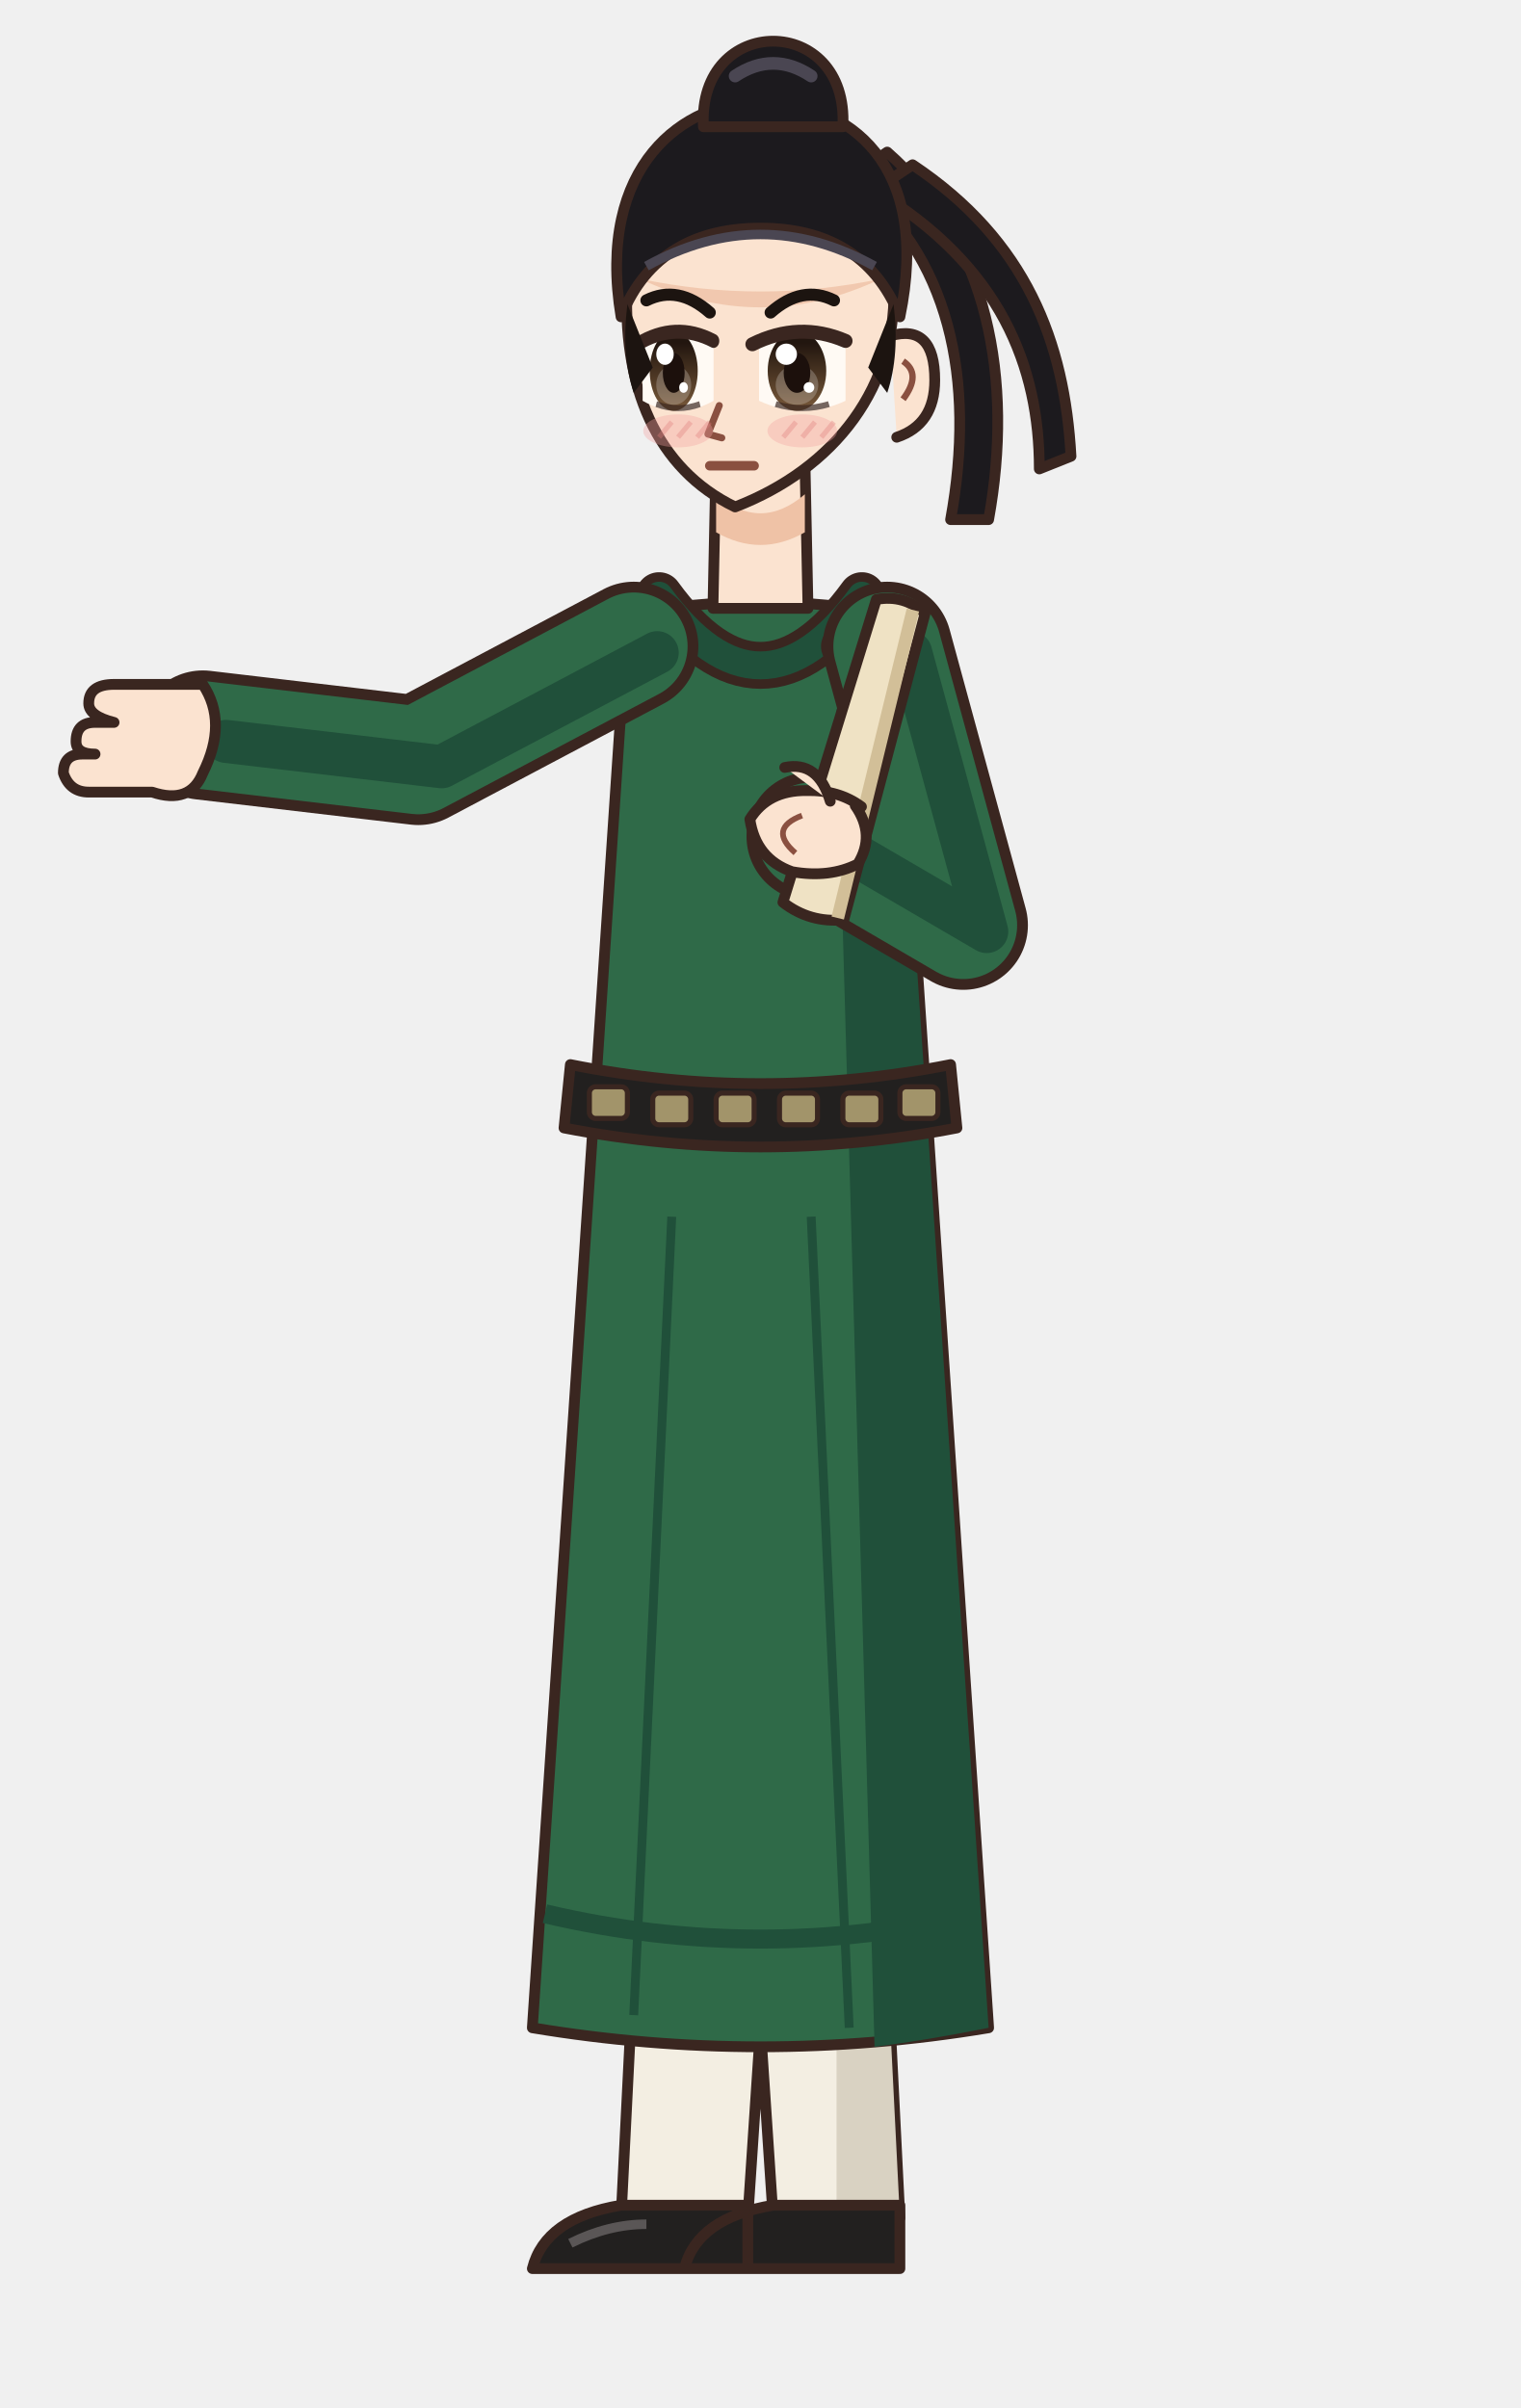
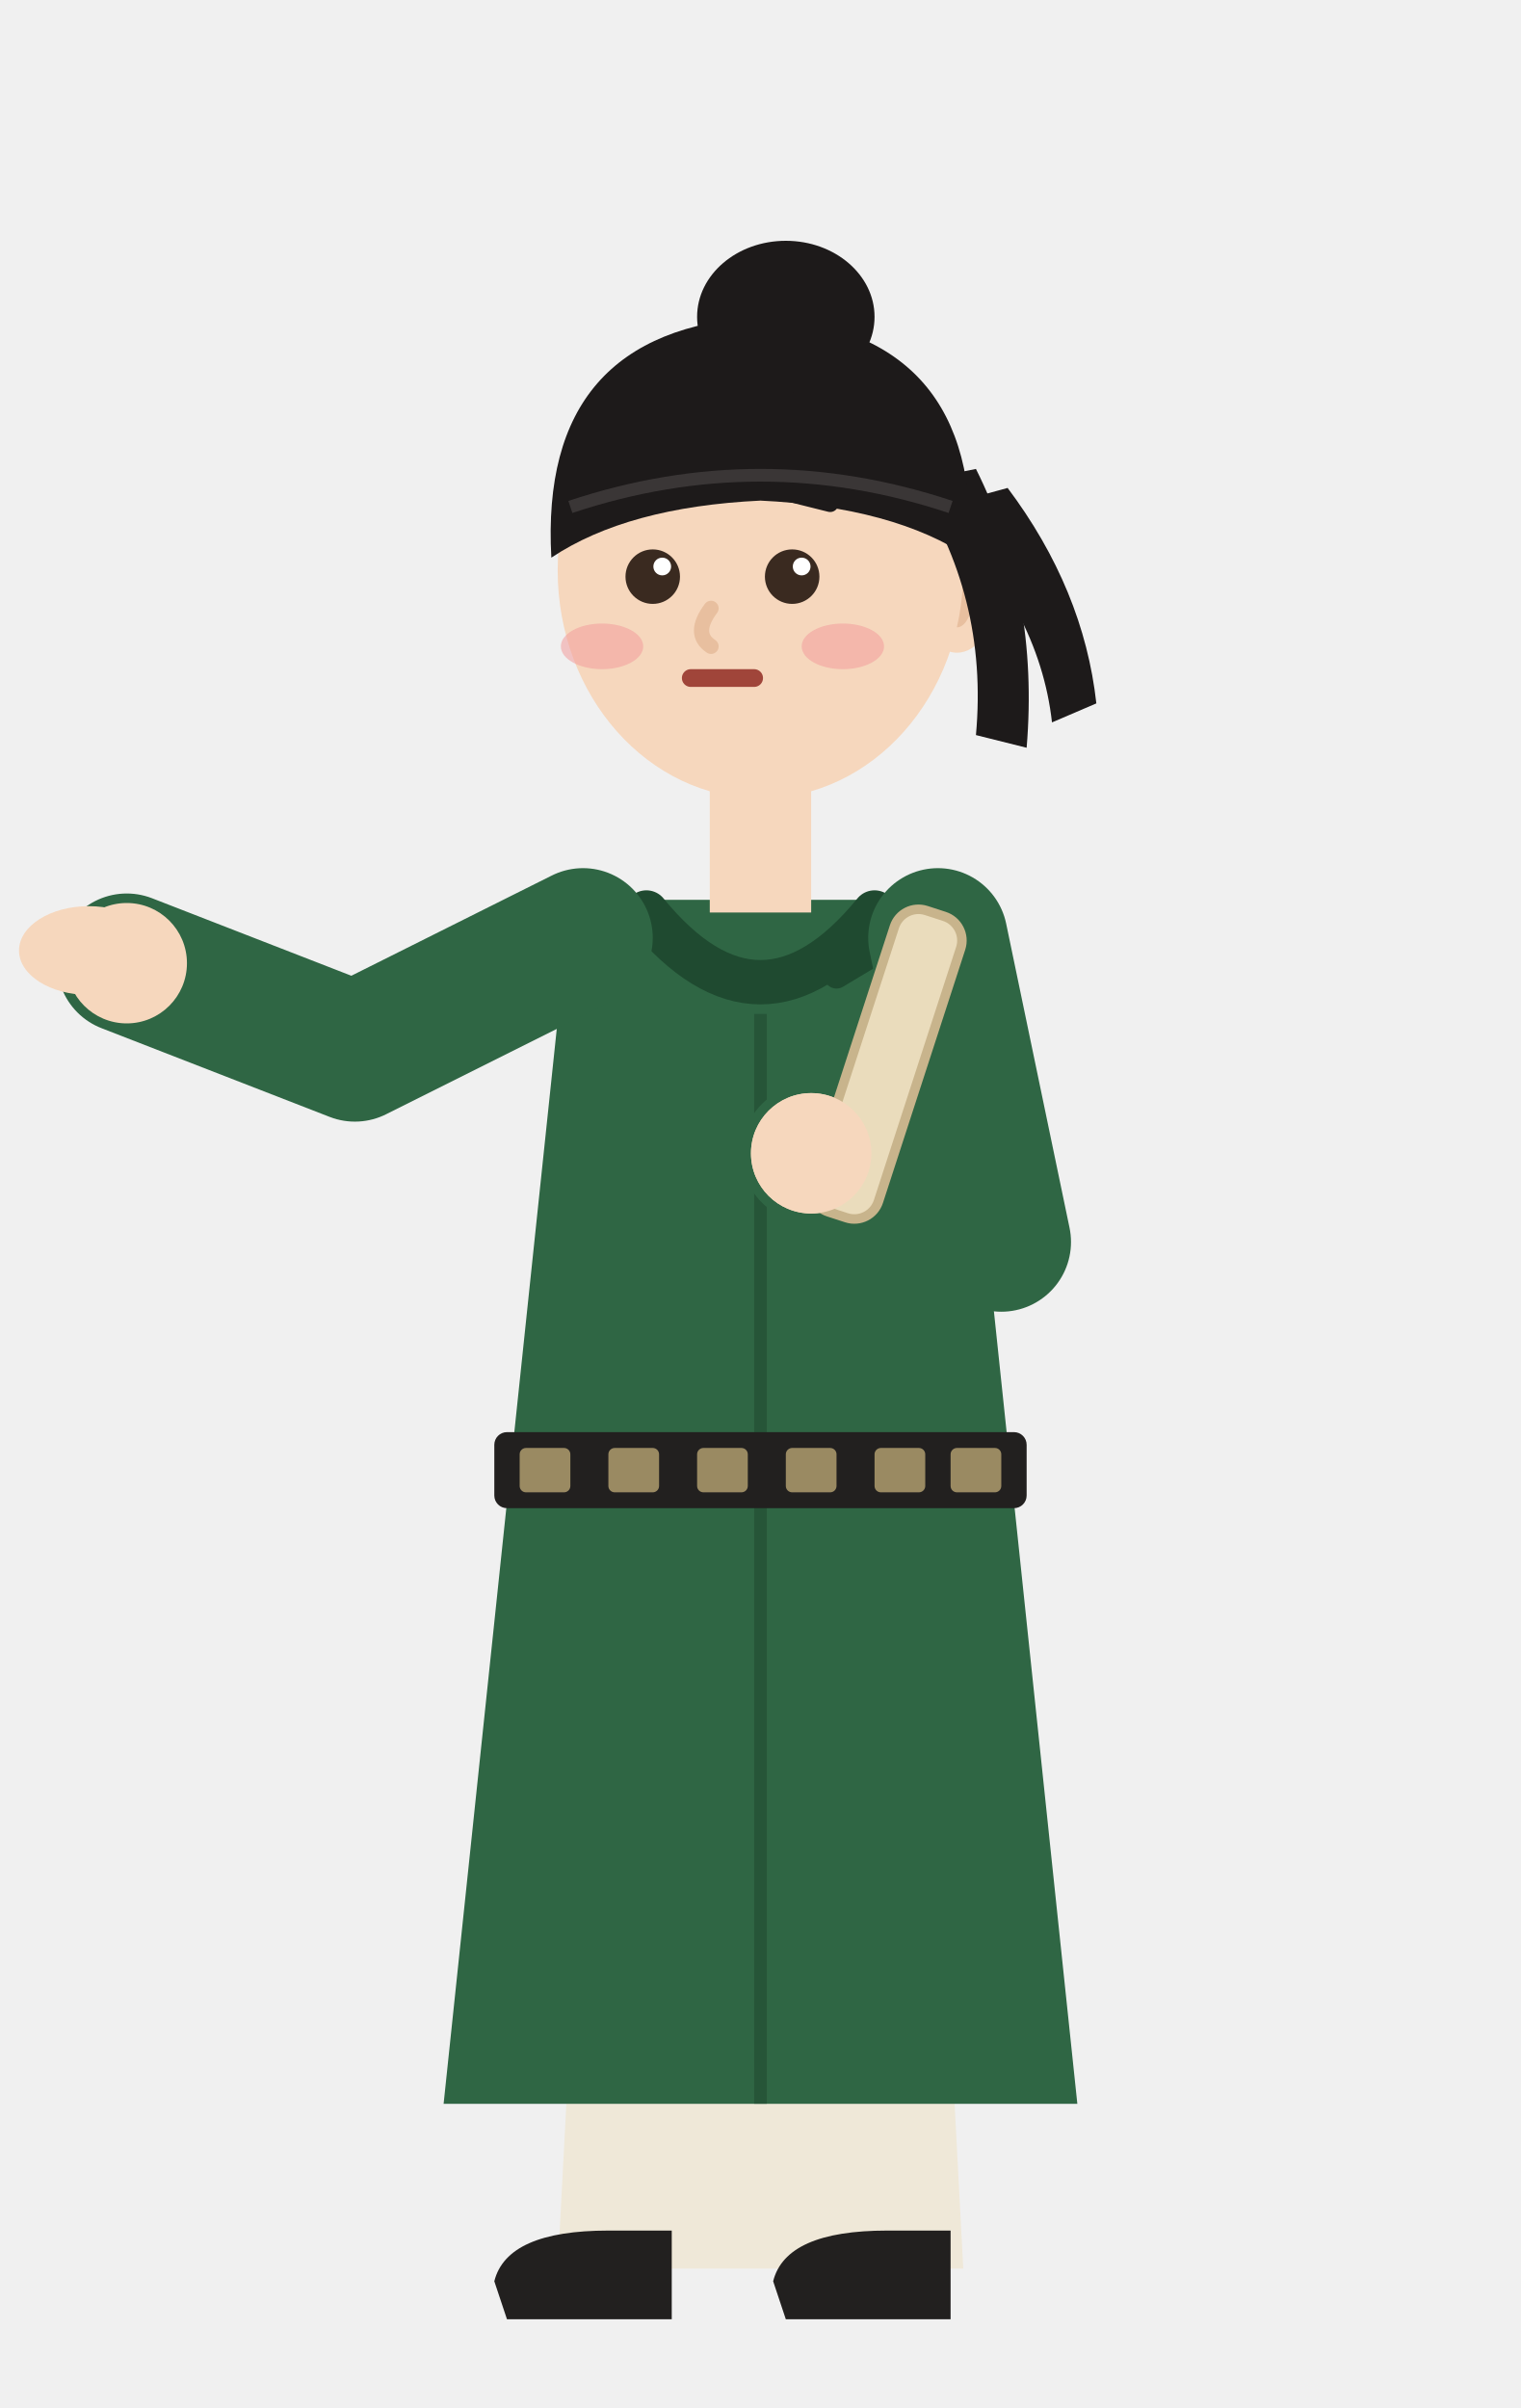
<svg xmlns="http://www.w3.org/2000/svg" width="240" height="380" viewBox="0 -20 240 380">
-   <defs>
-     <linearGradient id="iris" x1="0" y1="0" x2="0" y2="1">
-       <stop offset=".15" stop-color="#22160f" />
-       <stop offset="1" stop-color="#7a5a3a" />
-     </linearGradient>
-   </defs>
-   <path d="M100 290 L98 330 L118 330 L120 300 L122 330 L142 330 L140 290 Z" fill="#f3eee2" stroke="#3a2620" stroke-width="1.7" stroke-linejoin="round" stroke-linecap="round" />
-   <path d="M132 292 L140 290 L142 330 L132 330 Z" fill="#d9d2c2" />
-   <path d="M98 328 q-12 2 -14 10 h34 v-10 z M122 328 q-12 2 -14 10 h34 v-10 z" fill="#22201f" stroke="#3a2620" stroke-width="1.7" stroke-linejoin="round" stroke-linecap="round" />
-   <path d="M90 334 q6 -3 12 -3" stroke="#5a5656" stroke-width="1.5" fill="none" />
-   <path d="M99 77 Q120 73 141 77 L156 300 Q120 306 84 300 Z" fill="#2f6a48" stroke="#3a2620" stroke-width="1.7" stroke-linejoin="round" stroke-linecap="round" />
-   <path d="M132 92 L141 78 L156 300 Q146 302 138 303 Z" fill="#20503a" />
-   <path d="M106 172 L100 298 M128 172 L134 300" stroke="#20503a" stroke-width="1.4" />
-   <path d="M86 282 q34 8 68 0" stroke="#20503a" stroke-width="3" fill="none" />
-   <path d="M104 74 Q120 96 136 74" stroke="#3a2620" stroke-width="7.4" fill="none" stroke-linecap="round" />
-   <path d="M104 74 Q120 96 136 74" stroke="#20503a" stroke-width="4.4" fill="none" stroke-linecap="round" />
-   <circle cx="133" cy="82" r="2.6" fill="#20503a" stroke="#3a2620" stroke-width="1.7" stroke-linejoin="round" stroke-linecap="round" />
-   <path d="M90 148 Q120 154 150 148 L151 158 Q120 164 89 158 Z" fill="#22201f" stroke="#3a2620" stroke-width="1.7" stroke-linejoin="round" stroke-linecap="round" />
-   <rect x="93" y="151.5" width="6" height="5" rx="1" fill="#a2946a" stroke="#3a2620" stroke-width="0.8" stroke-linejoin="round" stroke-linecap="round" />
-   <rect x="103" y="152.5" width="6" height="5" rx="1" fill="#a2946a" stroke="#3a2620" stroke-width="0.8" stroke-linejoin="round" stroke-linecap="round" />
-   <rect x="113" y="152.5" width="6" height="5" rx="1" fill="#a2946a" stroke="#3a2620" stroke-width="0.8" stroke-linejoin="round" stroke-linecap="round" />
-   <rect x="123" y="152.5" width="6" height="5" rx="1" fill="#a2946a" stroke="#3a2620" stroke-width="0.8" stroke-linejoin="round" stroke-linecap="round" />
-   <rect x="133" y="152.5" width="6" height="5" rx="1" fill="#a2946a" stroke="#3a2620" stroke-width="0.8" stroke-linejoin="round" stroke-linecap="round" />
-   <rect x="142" y="151.5" width="6" height="5" rx="1" fill="#a2946a" stroke="#3a2620" stroke-width="0.8" stroke-linejoin="round" stroke-linecap="round" />
-   <path d="M113 52 L112.5 76 L127.5 76 L127 52 Z" fill="#fbe3d0" stroke="#3a2620" stroke-width="1.7" stroke-linejoin="round" stroke-linecap="round" />
-   <path d="M113 58 q7 6 14 0 v6 q-7 4 -14 0 z" fill="#efc2a6" />
-   <path d="M134 8 C150 20 154 40 150 62 L156 62 C160 40 156 18 140 4 Z" fill="#1c1a1e" stroke="#3a2620" stroke-width="1.7" stroke-linejoin="round" stroke-linecap="round" />
-   <path d="M138 10 C158 22 164 38 164 54 L169 52 C168 34 162 18 144 6 Z" fill="#1c1a1e" stroke="#3a2620" stroke-width="1.7" stroke-linejoin="round" stroke-linecap="round" />
-   <path d="M140.5 33 q7 -2 7 7 q0 7 -6 9" fill="#fbe3d0" stroke="#3a2620" stroke-width="1.7" stroke-linejoin="round" stroke-linecap="round" />
-   <path d="M142.5 37 q3 2 0 6" stroke="#8a5040" stroke-width="1" fill="none" />
-   <path d="M99 24 C98 41 103.6 54 116 60 C131.6 54 142 41 141 24 C141 4 99 4 99 24 Z" fill="#fbe3d0" stroke="#3a2620" stroke-width="1.7" stroke-linejoin="round" stroke-linecap="round" />
-   <path d="M101 24 q19 9 38 0 q-19 4 -38 0 z" fill="#efc2a6" opacity=".8" />
-   <g transform="translate(107 38) scale(0.861 1.05)">
-     <path d="M-6.5 -4 q6.5 -3 13 0 v9 q-6.5 3 -13 0 z" fill="#fffaf4" />
-     <ellipse cx="-0.8" cy="0.5" rx="4.4" ry="6" fill="url(#iris)" />
-     <ellipse cx="-0.8" cy="2.6" rx="3.2" ry="3" fill="#ffffff" opacity=".22" />
-     <ellipse cx="-0.8" cy="0.8" rx="2" ry="3" fill="#1c100c" />
-     <circle cx="-2.4" cy="-2" r="1.6" fill="#fff" />
-     <circle cx="1" cy="3" r=".8" fill="#fff" />
-     <path d="M-7.5 -3.5 q7 -3.5 14 -0.5 " stroke="#3a2620" stroke-width="2.1" fill="none" stroke-linecap="round" />
-     <path d="M-4 5.5 q4 1.2 8 0" stroke="#3a2620" stroke-width=".9" fill="none" opacity=".7" />
+   <path d="M90 300 L88 338 L152 338 L150 300 Z" fill="#efe8d8" />
+   <path d="M78 340 q2 -8 18 -8 h10 v14 h-26 z M122 340 q2 -8 18 -8 h10 v14 h-26 z" fill="#22201f" />
+   <path d="M90 122 L150 122 L170 312 L70 312 Z" fill="#2f6644" />
+   <path d="M120 140 V312" stroke="#1f4a30" stroke-width="2" opacity=".6" />
+   <path d="M102 124 Q120 146 138 124" stroke="#1f4a30" stroke-width="7" fill="none" stroke-linecap="round" />
+   <path d="M132 134 l10 -6" stroke="#1f4a30" stroke-width="4" stroke-linecap="round" />
+   <rect x="78" y="206" width="84" height="12" rx="2" fill="#22201f" />
+   <rect x="82" y="208.5" width="8" height="7" rx="1" fill="#9a8a62" />
+   <rect x="96" y="208.5" width="8" height="7" rx="1" fill="#9a8a62" />
+   <rect x="110" y="208.5" width="8" height="7" rx="1" fill="#9a8a62" />
+   <rect x="124" y="208.5" width="8" height="7" rx="1" fill="#9a8a62" />
+   <rect x="138" y="208.5" width="8" height="7" rx="1" fill="#9a8a62" />
+   <rect x="150" y="208.5" width="8" height="7" rx="1" fill="#9a8a62" />
+   <rect x="112" y="100" width="16" height="24" fill="#f6d7bd" />
+   <ellipse cx="151" cy="74" rx="6" ry="9" fill="#f6d7bd" />
+   <ellipse cx="151" cy="74" rx="2.5" ry="5" fill="#e8bf9f" />
+   <ellipse cx="120" cy="70" rx="32" ry="36" fill="#f6d7bd" />
+   <path d="M112.2 76 q-3 4 0 6" fill="none" stroke="#e8bf9f" stroke-width="2.4" stroke-linecap="round" />
+   <circle cx="103" cy="71" r="4.3" fill="#3a2a20" />
+   <circle cx="104.5" cy="69.4" r="1.4" fill="#fff" />
+   <circle cx="125" cy="71" r="4.3" fill="#3a2a20" />
+   <circle cx="126.5" cy="69.4" r="1.4" fill="#fff" />
+   <path d="M97 59.5 L109 56.5" stroke="#1d1a1a" stroke-width="2.6" stroke-linecap="round" />
+   <path d="M119 56.5 L131 59.5" stroke="#1d1a1a" stroke-width="2.6" stroke-linecap="round" />
+   <path d="M109 87 h10" stroke="#a0453a" stroke-width="2.8" stroke-linecap="round" />
+   <ellipse cx="95" cy="82" rx="6.5" ry="3.6" fill="#f29c9c" opacity="0.55" />
+   <ellipse cx="133" cy="82" rx="6.5" ry="3.6" fill="#f29c9c" opacity="0.55" />
+   <path d="M144 56 q12 18 10 40 l8 2 q2 -24 -8 -44 z" fill="#1d1a1a" />
+   <path d="M148 60 q16 16 18 34 l7 -3 q-2 -18 -14 -34 z" fill="#1d1a1a" />
+   <path d="M87 68 q-2 -36 33 -38 q35 2 33 38 q-12 -8 -33 -9 q-21 1 -33 9 z" fill="#1d1a1a" />
+   <ellipse cx="124" cy="30" rx="14" ry="12" fill="#1d1a1a" />
+   <path d="M90 60 q30 -10 60 0" stroke="#3a3636" stroke-width="2" fill="none" />
+   <polyline points="148,128 158,176 128,162" fill="none" stroke="#2f6644" stroke-width="22" stroke-linecap="round" stroke-linejoin="round" />
+   <circle cx="128" cy="162" r="9.5" fill="#f6d7bd" />
+   <g transform="rotate(18 134 166)">
+     <rect x="128.5" y="122" width="11" height="50" rx="4" fill="#eadcbc" />
+     <rect x="128.5" y="122" width="11" height="50" rx="4" fill="none" stroke="#c8b48c" stroke-width="1.5" />
  </g>
-   <g transform="translate(126.6 38) scale(1.05 1.05)">
-     <path d="M-6.5 -4 q6.5 -3 13 0 v9 q-6.5 3 -13 0 z" fill="#fffaf4" />
-     <ellipse cx="-0.8" cy="0.5" rx="4.4" ry="6" fill="url(#iris)" />
-     <ellipse cx="-0.8" cy="2.6" rx="3.2" ry="3" fill="#ffffff" opacity=".22" />
-     <ellipse cx="-0.8" cy="0.8" rx="2" ry="3" fill="#1c100c" />
-     <circle cx="-2.4" cy="-2" r="1.6" fill="#fff" />
-     <circle cx="1" cy="3" r=".8" fill="#fff" />
-     <path d="M-7.5 -3.5 q7 -3.5 14 -0.5 " stroke="#3a2620" stroke-width="2.1" fill="none" stroke-linecap="round" />
-     <path d="M-4 5.5 q4 1.2 8 0" stroke="#3a2620" stroke-width=".9" fill="none" opacity=".7" />
-   </g>
-   <path d="M102 27.4 q5 -2.5 10 1.92" stroke="#1c1410" stroke-width="1.9" fill="none" stroke-linecap="round" />
-   <path d="M131.6 27.4 q-5 -2.5 -10 1.92" stroke="#1c1410" stroke-width="1.9" fill="none" stroke-linecap="round" />
-   <path d="M113.5 44 l-1.8 4.5 l2.2 .6" stroke="#8a5040" stroke-width="1.1" fill="none" stroke-linecap="round" stroke-linejoin="round" />
-   <path d="M112 53.5 h7" stroke="#8a5040" stroke-width="1.5" stroke-linecap="round" />
-   <ellipse cx="107" cy="48" rx="5.5" ry="2.6" fill="#f4a0a0" opacity="0.35" />
-   <path d="M104 49 l2 -2.4 M107 49 l2 -2.4 M110 49 l2 -2.4" stroke="#e07a7a" stroke-width=".8" opacity="0.35" />
-   <ellipse cx="126.6" cy="48" rx="5.5" ry="2.6" fill="#f4a0a0" opacity="0.35" />
-   <path d="M123.6 49 l2 -2.4 M126.6 49 l2 -2.4 M129.6 49 l2 -2.4" stroke="#e07a7a" stroke-width=".8" opacity="0.35" />
-   <path d="M98 30 C94 6 108 -4 120 -4 C134 -4 147 6 142 30 C138 20 130 16 120 16 C110 16 102 20 98 30 Z" fill="#1c1a1e" stroke="#3a2620" stroke-width="1.7" stroke-linejoin="round" stroke-linecap="round" />
-   <path d="M111 0 C110 -18 134 -18 133 0 Z" fill="#1c1a1e" stroke="#3a2620" stroke-width="1.7" stroke-linejoin="round" stroke-linecap="round" />
-   <path d="M116 -8 q6 -4 12 0" stroke="#4a4652" stroke-width="2" fill="none" stroke-linecap="round" />
-   <path d="M102 22 q18 -10 36 0" stroke="#4a4652" stroke-width="1.5" fill="none" />
-   <path d="M99 28 q-1 8 1 14 l3 -4 z M141 28 q1 8 -1 14 l-3 -4 z" fill="#1c1410" />
-   <polyline points="140,82 152,126 128,112" fill="none" stroke="#3a2620" stroke-width="20.4" stroke-linecap="round" stroke-linejoin="round" />
-   <polyline points="140,82 152,126 128,112" fill="none" stroke="#2f6a48" stroke-width="17" stroke-linecap="round" stroke-linejoin="round" />
-   <polyline points="143.7,83 155.7,127 131.7,113" fill="none" stroke="#20503a" stroke-width="6.8" stroke-linecap="round" stroke-linejoin="round" />
-   <g transform="rotate(16 130 118)">
-     <path d="M126 74 q4 -2 8 0 l1 50 q-5 2 -10 0 z" fill="#efe2c4" stroke="#3a2620" stroke-width="1.7" stroke-linejoin="round" stroke-linecap="round" />
-     <path d="M132 74 l2 50" stroke="#d2bf98" stroke-width="2" />
-   </g>
-   <g transform="translate(128 112) rotate(190) scale(1 -1)">
-     <path d="M-7 -6 q4 -2 9 -1 q6 1 8 6 q-2 6 -8 7 q-6 0 -10 -3 q-2 -5 2 -9 z" fill="#fbe3d0" stroke="#3a2620" stroke-width="1.7" stroke-linejoin="round" stroke-linecap="round" />
-     <path d="M-2 -6 q3 -6 8 -4" fill="#fbe3d0" stroke="#3a2620" stroke-width="1.7" stroke-linejoin="round" stroke-linecap="round" />
-     <path d="M2 -3 q5 3 0 6" stroke="#8a5040" stroke-width="0.9" fill="none" />
-   </g>
-   <polyline points="100,82 66,100 32,96" fill="none" stroke="#3a2620" stroke-width="20.4" stroke-linecap="round" stroke-linejoin="round" />
-   <polyline points="100,82 66,100 32,96" fill="none" stroke="#2f6a48" stroke-width="17" stroke-linecap="round" stroke-linejoin="round" />
-   <polyline points="103.7,83 69.7,101 35.7,97" fill="none" stroke="#20503a" stroke-width="6.8" stroke-linecap="round" stroke-linejoin="round" />
-   <g transform="translate(26 96) scale(-1 1)">
-     <path d="M-6 6 q-4 -8 0 -14 h14 q4 0 4 3 q0 2 -4 3 h3 q3 0 3 3 q0 2 -3 2 h2 q3 0 3 3 q-1 3 -4 3 h-10 q-6 2 -8 -3 z" fill="#fbe3d0" stroke="#3a2620" stroke-width="1.7" stroke-linejoin="round" stroke-linecap="round" />
-   </g>
+   <circle cx="128" cy="162" r="9.5" fill="#f6d7bd" />
+   <polyline points="92,128 56,146 20,132" fill="none" stroke="#2f6644" stroke-width="22" stroke-linecap="round" stroke-linejoin="round" />
+   <circle cx="20" cy="132" r="9.5" fill="#f6d7bd" />
+   <ellipse cx="14" cy="130" rx="11" ry="7" fill="#f6d7bd" />
</svg>
